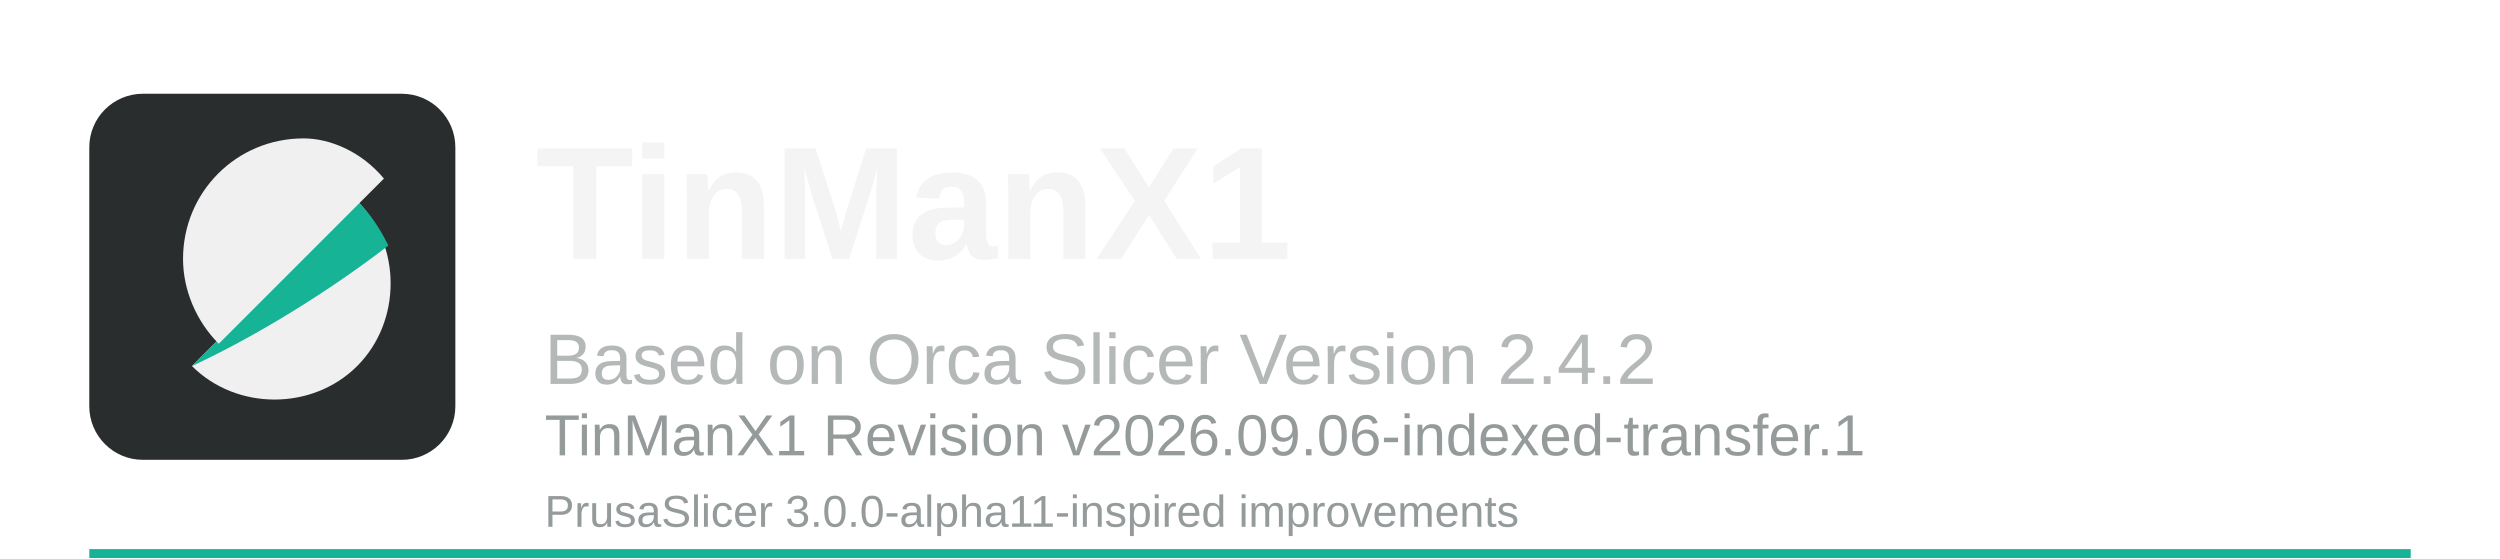
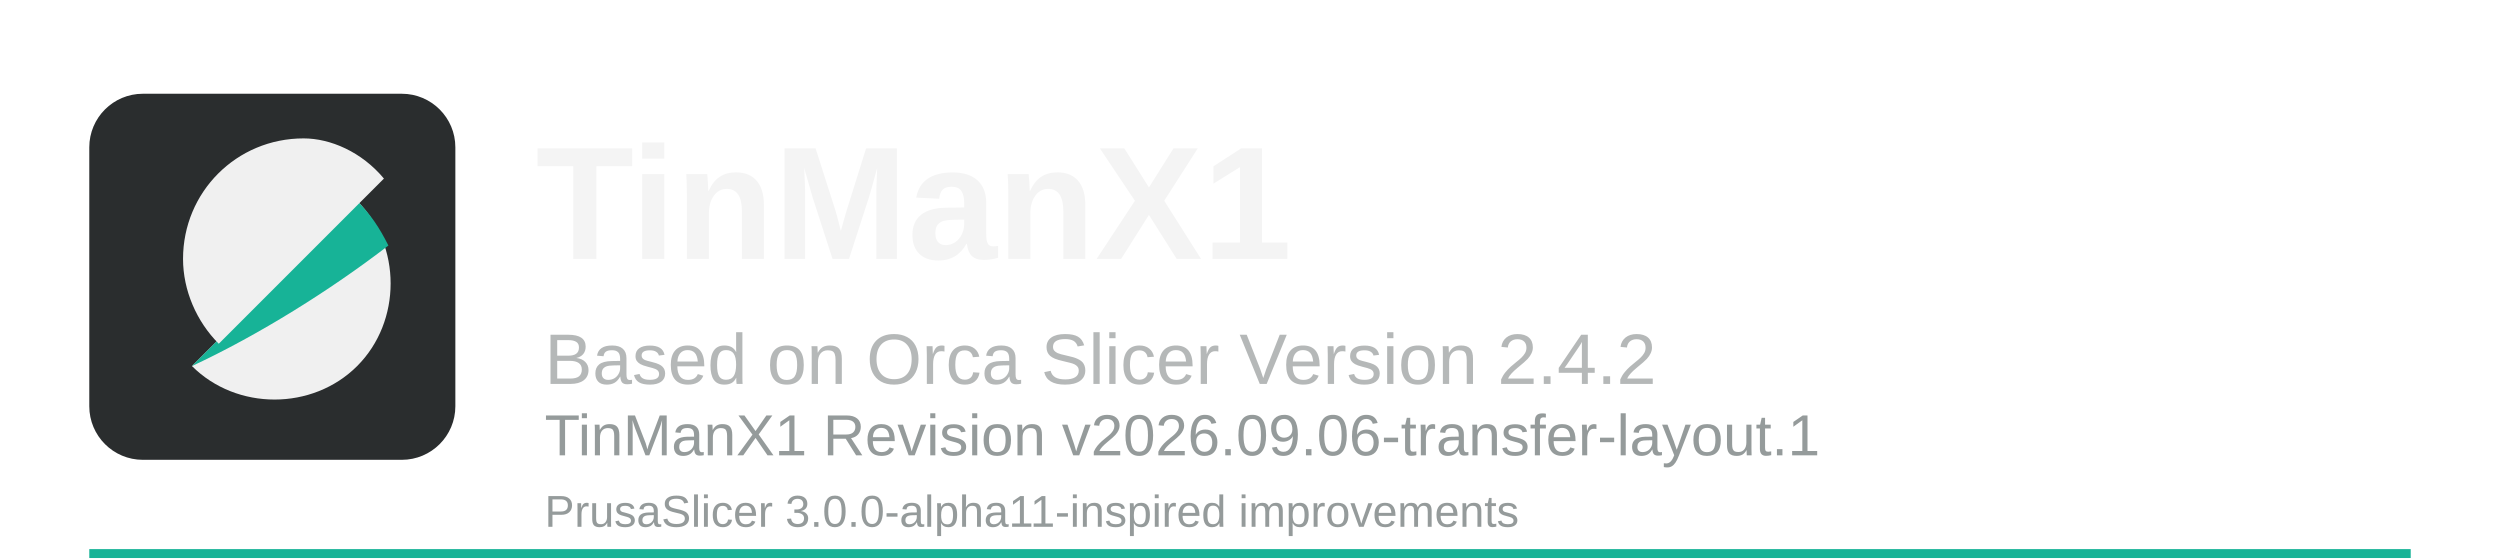
<svg xmlns="http://www.w3.org/2000/svg" width="560" height="125" viewBox="0 0 560 125">
  <rect x="20" y="123" width="520" height="2" fill="#17b397" />
  <rect x="20" y="21" width="82" height="82" rx="12" fill="#2a2d2e" />
  <path d="M43 82c10 10 27 10 37 0s10-27 0-37L43 82z" fill="#f0f0f0" />
  <path d="M80 45L43 82c15-7 31-17 44-27-2-4-4-7-7-10z" fill="#17b397" />
  <path d="M68 31c-15 0-27 12-27 27 0 7 3 14 8 19l37-37c-5-6-12-9-18-9z" fill="#f0f0f0" />
  <text x="120" y="58" font-family="Arial, Helvetica, sans-serif" font-size="36" font-weight="700" fill="#f4f4f4">TinManX1</text>
  <text x="122" y="86" font-family="Arial, Helvetica, sans-serif" font-size="16" fill="#b5b8b8">Based on Orca Slicer Version 2.4.2</text>
-   <text x="122" y="102" font-family="Arial, Helvetica, sans-serif" font-size="13" fill="#959b9b">TinManX1 Revision v2026.09.06-indexed-transfer.1</text>
+   <text x="122" y="102" font-family="Arial, Helvetica, sans-serif" font-size="13" fill="#959b9b">TinManX1 Revision v2026.09.06-transfer-layout.1</text>
  <text x="122" y="118" font-family="Arial, Helvetica, sans-serif" font-size="10" fill="#959b9b">PrusaSlicer 3.0.0-alpha11-inspired improvements</text>
</svg>
